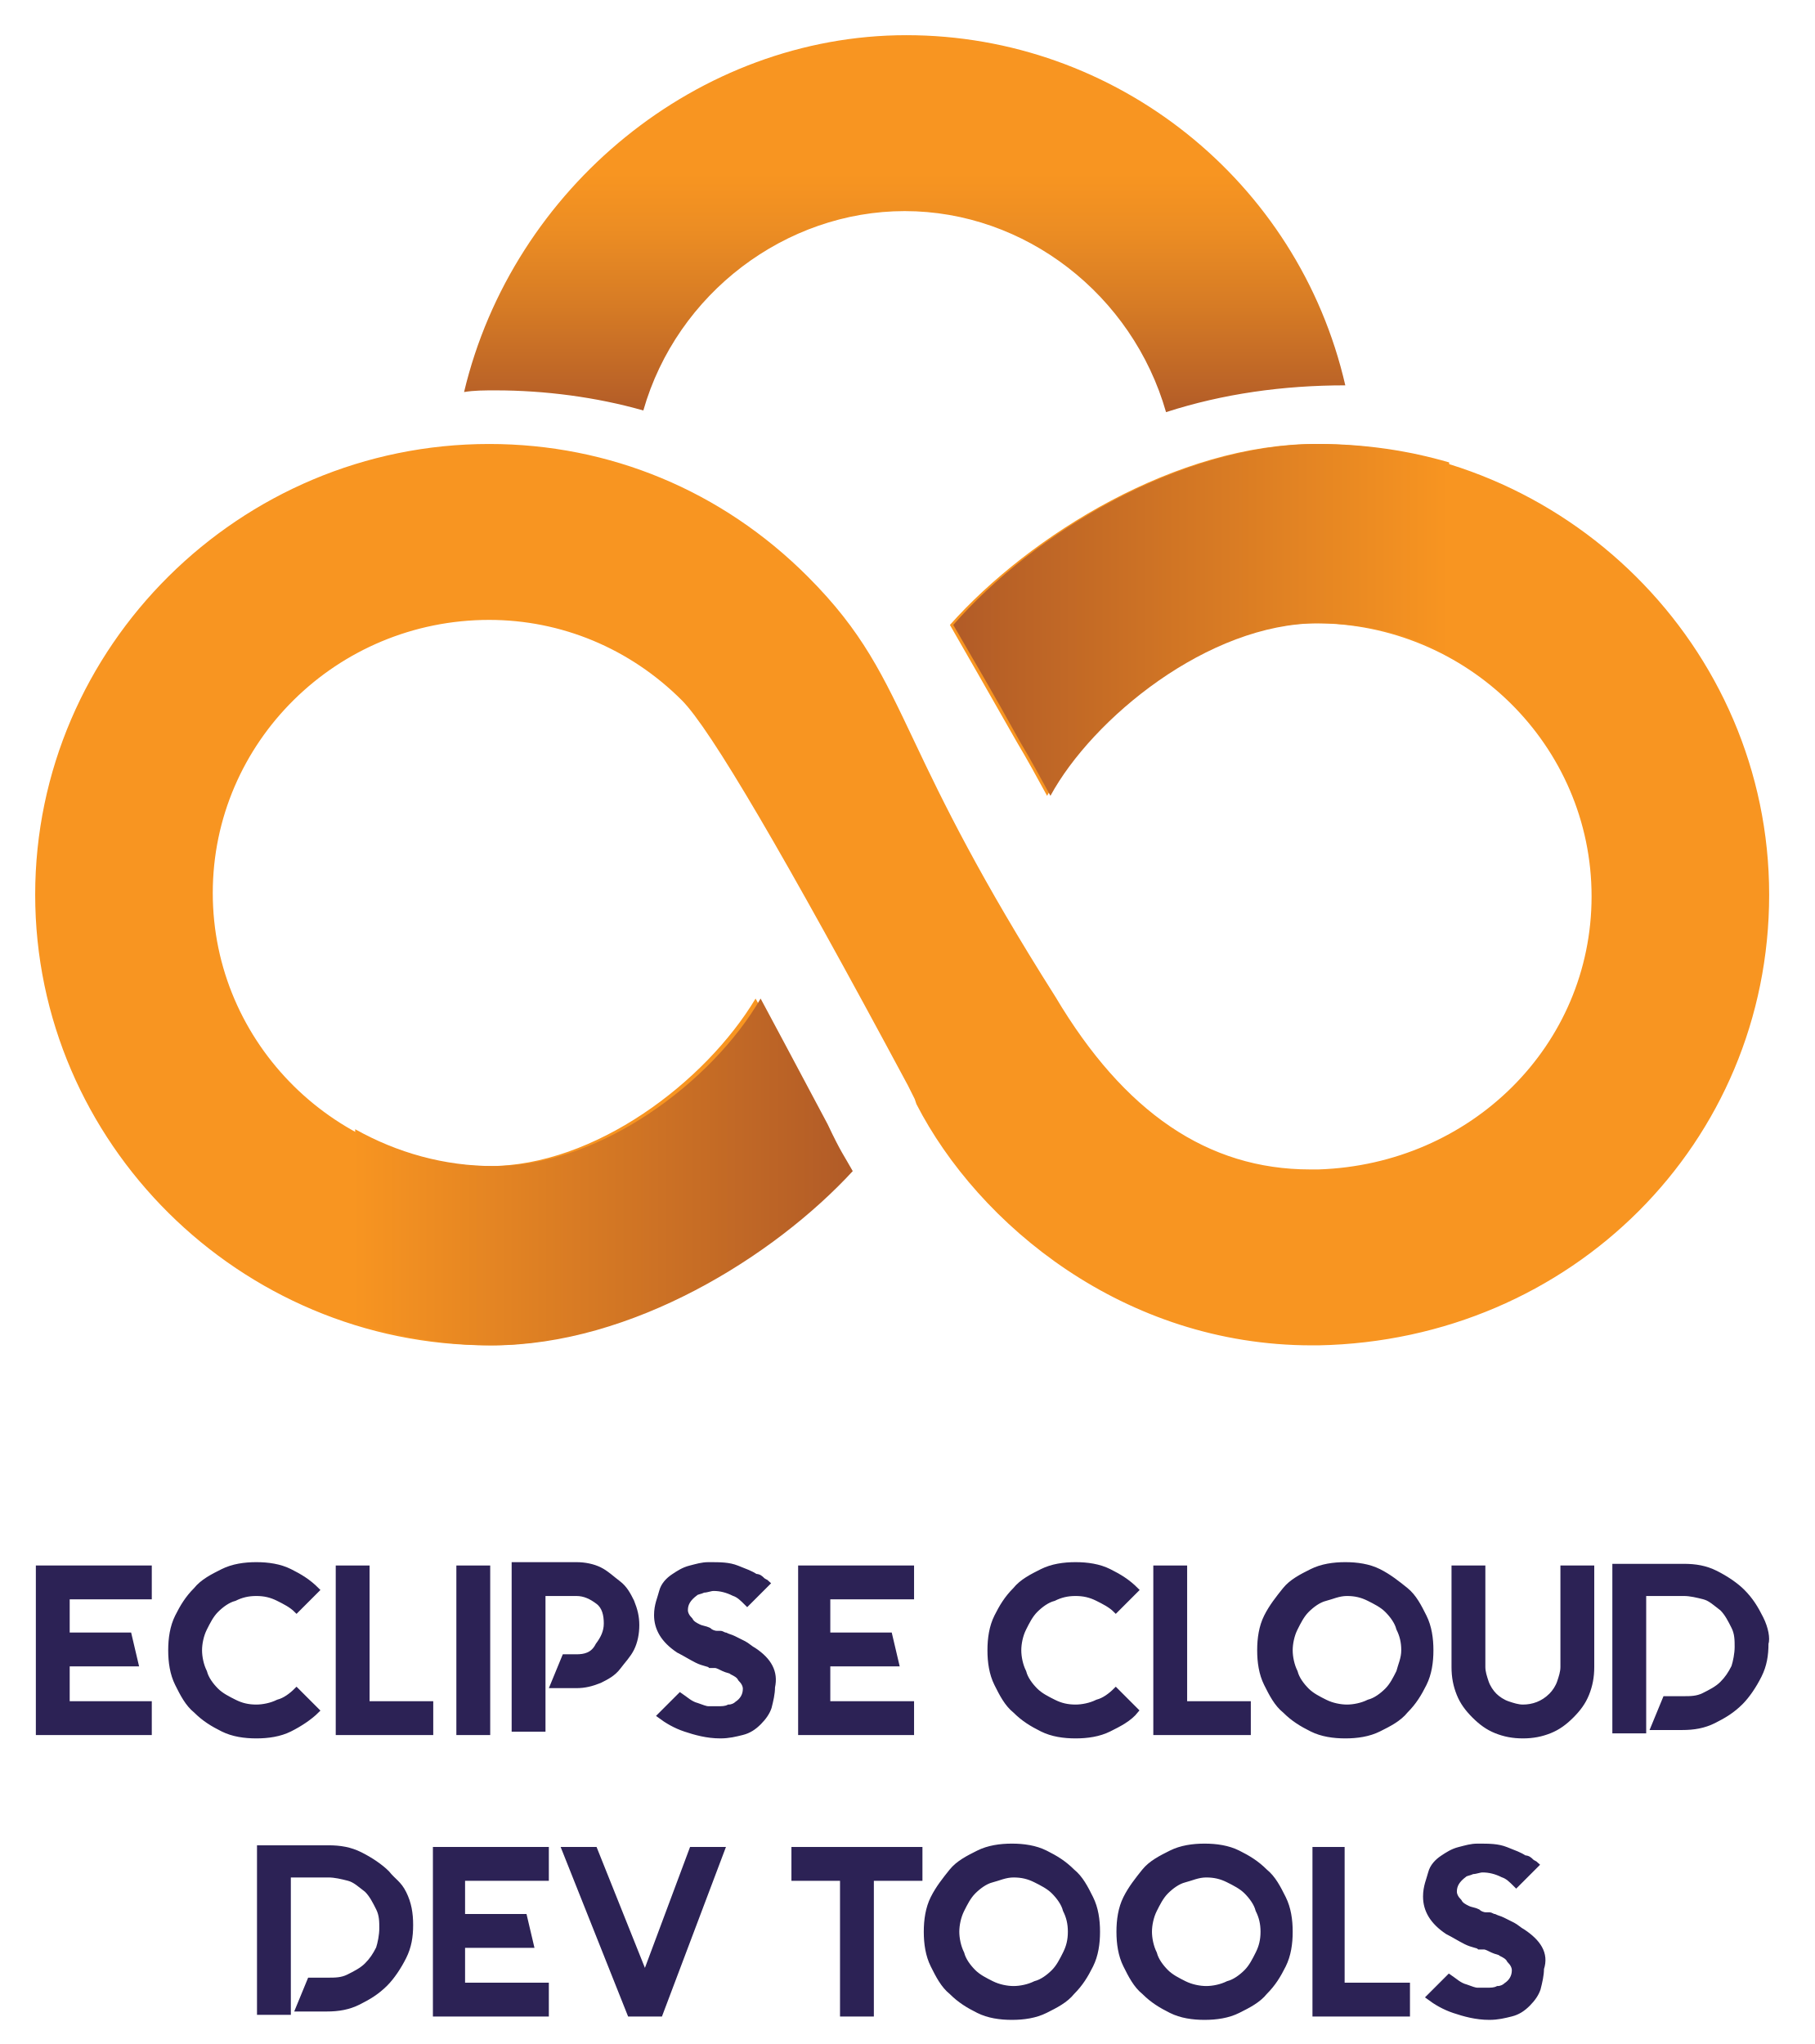
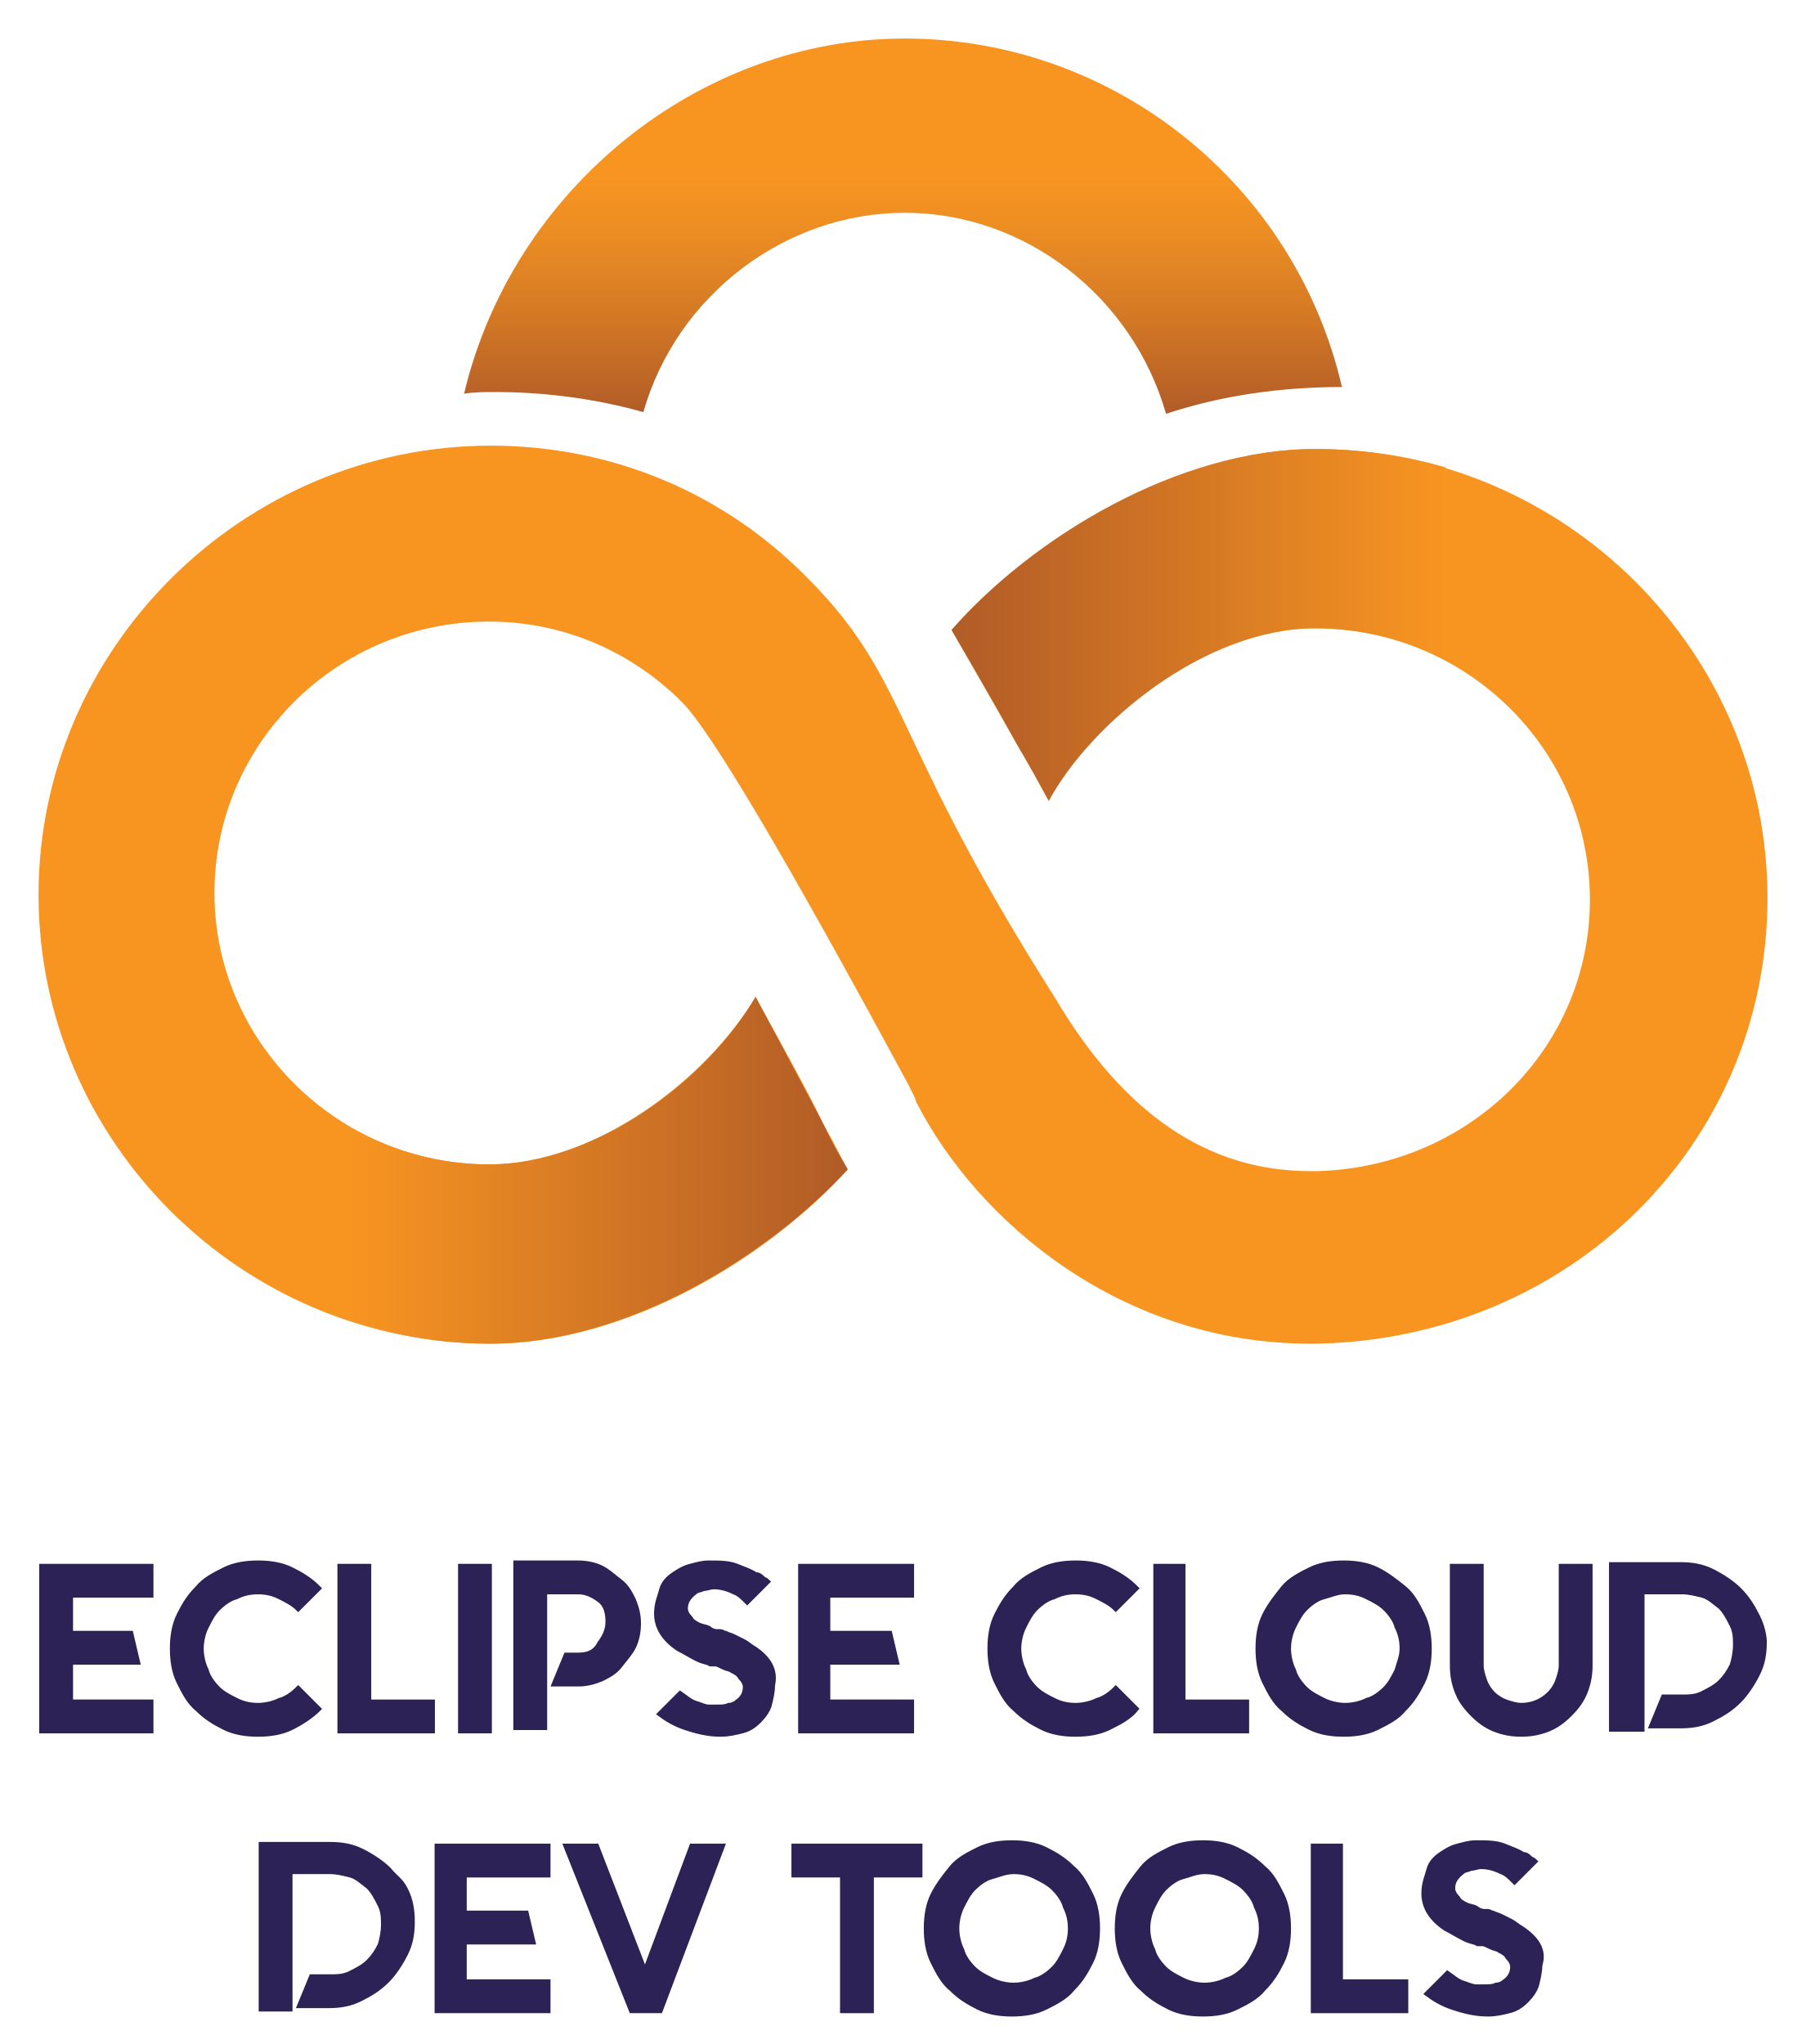
<svg xmlns="http://www.w3.org/2000/svg" version="1.1" id="Layer_1" x="0px" y="0px" viewBox="0 0 108.3 122" style="enable-background:new 0 0 108.3 122;" xml:space="preserve">
  <style type="text/css">
	.st0{fill:#F89521;}
	.st1{fill:url(#SVGID_1_);}
	.st2{fill:url(#SVGID_2_);}
	.st3{fill:url(#SVGID_3_);}
- 	.st4{fill:#2C2255;stroke:#2C2255;stroke-width:0.32;}
+ 	.st4{fill:#2C2255;stroke:#2C2255;stroke-width:0.319;}
</style>
  <g>
-     <path class="st0" d="M29.2,80.3c-14.9,0-27.1-12.1-27.1-26.9s12.2-26.9,27.1-26.9c7.2,0,13.9,2.8,19,7.9c3.3,3.3,4.5,5.9,6.4,9.9   c1.7,3.6,3.9,8.1,8.4,15.2c4.1,6.9,9.1,10.3,15.2,10.3h0.5C87.8,69.5,95,62.4,95,53.5c0-9-7.4-16.3-16.5-16.3   c-6.6,0-13.5,5.7-16,10.3c-0.6-1.1-1.2-2.2-1.8-3.2c-1.6-2.8-2.9-5.1-4-7c4.8-5.4,13.6-10.8,21.8-10.8c14.9,0,27.1,12.1,27.1,26.9   S93.8,80,78.7,80.3h-0.4c-11.2,0-19.9-7.2-23.6-14.4l-0.1-0.3l-0.4-0.8c-7.4-13.8-11.8-21.3-13.5-23c-3.1-3.1-7.2-4.8-11.5-4.8   c-9.1,0-16.5,7.3-16.5,16.3s7.4,16.3,16.5,16.3c6.3,0,12.9-5,15.9-10c2.2,4,3.4,6.2,4,7.5c0.9,1.6,1,1.9,1.5,2.8   C45.9,75,37.4,80.3,29.2,80.3z" />
+     <path class="st0" d="M29.3,80.2c-14.9,0-27-12.1-27-26.8s12.2-26.8,27-26.8c7.2,0,13.9,2.8,18.9,7.9c3.3,3.3,4.5,5.9,6.4,9.9   c1.7,3.6,3.9,8.1,8.4,15.2c4.1,6.9,9.1,10.3,15.2,10.3h0.5c9.1-0.3,16.2-7.4,16.2-16.2c0-9-7.4-16.2-16.4-16.2   c-6.6,0-13.5,5.7-15.9,10.3c-0.6-1.1-1.2-2.2-1.8-3.2c-1.6-2.8-2.9-5.1-4-7c4.8-5.4,13.6-10.8,21.7-10.8c14.9,0,27,12.1,27,26.8   S93.7,79.9,78.6,80.2h-0.4C67,80.2,58.4,73,54.7,65.8l-0.1-0.3l-0.4-0.8C46.8,51,42.4,43.6,40.7,41.9c-3.1-3.1-7.2-4.8-11.5-4.8   c-9.1,0-16.4,7.3-16.4,16.2s7.4,16.2,16.4,16.2c6.3,0,12.9-5,15.9-10c2.2,4,3.4,6.2,4,7.5c0.9,1.6,1,1.9,1.5,2.8   C45.9,75,37.5,80.2,29.3,80.2z" />
  </g>
-   <linearGradient id="SVGID_1_" gradientUnits="userSpaceOnUse" x1="53.96" y1="102.66" x2="53.96" y2="125.248" gradientTransform="matrix(1 0 0 -1 0 127.2523)">
+   <linearGradient id="SVGID_1_" gradientUnits="userSpaceOnUse" x1="53.9" y1="152.552" x2="53.9" y2="175.07" gradientTransform="matrix(1 0 0 -1 0 177.2523)">
    <stop offset="0" style="stop-color:#B15B27" />
    <stop offset="4.657672e-02" style="stop-color:#B86127" />
    <stop offset="0.279" style="stop-color:#D67B25" />
    <stop offset="0.482" style="stop-color:#EC8D23" />
    <stop offset="0.631" style="stop-color:#F89521" />
  </linearGradient>
-   <path class="st1" d="M69.6,24.6c-2-7-8.4-12-15.6-12c-7.1,0-13.6,4.9-15.6,11.9c-2.8-0.8-5.9-1.2-8.8-1.2c-0.7,0-1.3,0-1.9,0.1  c2.9-12.2,14-21.3,26.4-21.3c12.5,0,23.4,8.7,26.2,20.9C76.6,23,73,23.5,69.6,24.6z" />
-   <linearGradient id="SVGID_2_" gradientUnits="userSpaceOnUse" x1="56.86" y1="90.226" x2="86.46" y2="90.226" gradientTransform="matrix(1 0 0 -1 0 127.2523)">
+   <path class="st1" d="M69.6,24.7c-2-7-8.4-12-15.6-12c-7.1,0-13.6,4.9-15.6,11.9c-2.8-0.8-5.9-1.2-8.8-1.2c-0.7,0-1.3,0-1.9,0.1  C30.6,11.3,41.7,2.3,54,2.3c12.5,0,23.3,8.7,26.1,20.8C76.5,23.1,72.9,23.6,69.6,24.7z" />
+   <linearGradient id="SVGID_2_" gradientUnits="userSpaceOnUse" x1="56.741" y1="139.915" x2="86.241" y2="139.915" gradientTransform="matrix(1 0 0 -1 0 177.2523)">
    <stop offset="0" style="stop-color:#B15B27" />
    <stop offset="1" style="stop-color:#F89521" />
  </linearGradient>
-   <path class="st2" d="M78.7,26.5c-8.2,0-17,5.3-21.8,10.8c1.1,1.9,2.4,4.1,4,7c0.6,1,1.2,2.1,1.8,3.2c2.5-4.6,9.4-10.3,16-10.3  c2.8,0,5.5,0.7,7.8,1.9V27.6C84.1,26.9,81.5,26.5,78.7,26.5z" />
-   <linearGradient id="SVGID_3_" gradientUnits="userSpaceOnUse" x1="21.089" y1="57.276" x2="50.789" y2="57.276" gradientTransform="matrix(1 0 0 -1 0 127.2523)">
+   <path class="st2" d="M78.5,26.8c-8.2,0-16.9,5.3-21.7,10.8c1.1,1.9,2.4,4.1,4,7c0.6,1,1.2,2.1,1.8,3.2c2.5-4.6,9.3-10.3,15.9-10.3  c2.8,0,5.5,0.7,7.8,1.9V27.9C83.9,27.2,81.3,26.8,78.5,26.8z" />
+   <linearGradient id="SVGID_3_" gradientUnits="userSpaceOnUse" x1="20.898" y1="107.402" x2="50.505" y2="107.402" gradientTransform="matrix(1 0 0 -1 0 177.2523)">
    <stop offset="0" style="stop-color:#F89521" />
    <stop offset="1" style="stop-color:#B15B27" />
  </linearGradient>
-   <path class="st3" d="M29.4,80.3c8.3,0,16.8-5.3,21.5-10.4c-0.5-0.9-0.7-1.1-1.5-2.8c-0.7-1.3-1.8-3.4-4-7.5c-2.9,5-9.6,10-15.9,10  c-3,0-5.8-0.8-8.3-2.2v11.5C23.7,79.8,26.5,80.3,29.4,80.3z" />
+   <path class="st3" d="M29.2,80.2c8.3,0,16.7-5.3,21.4-10.4c-0.5-0.9-0.7-1.1-1.5-2.8c-0.7-1.3-1.8-3.4-4-7.5c-2.9,5-9.6,10-15.9,10  c-3,0-5.8-0.8-8.3-2.2v11.5C23.5,79.7,26.3,80.2,29.2,80.2z" />
  <g>
-     <polygon class="st4" points="2.3,103.4 8.9,103.4 8.9,101.7 4,101.7 4,99.3 8.1,99.3 7.7,97.6 4,97.6 4,95.3 8.9,95.3 8.9,93.6    2.3,93.6  " />
-     <path class="st4" d="M18.9,102.1l-1.2-1.2c-0.3,0.3-0.7,0.6-1.1,0.7c-0.4,0.2-0.9,0.3-1.3,0.3c-0.5,0-0.9-0.1-1.3-0.3   c-0.4-0.2-0.8-0.4-1.1-0.7c-0.3-0.3-0.6-0.7-0.7-1.1c-0.2-0.4-0.3-0.9-0.3-1.3s0.1-0.9,0.3-1.3c0.2-0.4,0.4-0.8,0.7-1.1   c0.3-0.3,0.7-0.6,1.1-0.7c0.4-0.2,0.8-0.3,1.3-0.3s0.9,0.1,1.3,0.3c0.4,0.2,0.8,0.4,1.1,0.7l1.2-1.2c-0.5-0.5-1-0.8-1.6-1.1   s-1.3-0.4-2-0.4s-1.4,0.1-2,0.4s-1.2,0.6-1.6,1.1c-0.5,0.5-0.8,1-1.1,1.6c-0.3,0.6-0.4,1.3-0.4,2s0.1,1.4,0.4,2s0.6,1.2,1.1,1.6   c0.5,0.5,1,0.8,1.6,1.1s1.3,0.4,2,0.4s1.4-0.1,2-0.4S18.5,102.5,18.9,102.1z" />
-     <polygon class="st4" points="21.9,93.6 20.2,93.6 20.2,101.7 20.2,103.4 21.9,103.4 25.7,103.4 25.7,101.7 21.9,101.7  " />
-     <rect x="27.4" y="93.6" class="st4" width="1.7" height="9.8" />
-     <path class="st4" d="M34.4,98.9h-0.7l-0.7,1.7h1.4c0.5,0,0.9-0.1,1.4-0.3c0.4-0.2,0.8-0.4,1.1-0.8s0.6-0.7,0.8-1.1S38,97.5,38,97   s-0.1-0.9-0.3-1.4c-0.2-0.4-0.4-0.8-0.8-1.1s-0.7-0.6-1.1-0.8c-0.4-0.2-0.9-0.3-1.4-0.3h-3.7v9.8h1.7v-8.1h2c0.5,0,0.9,0.2,1.3,0.5   c0.4,0.3,0.5,0.8,0.5,1.3s-0.2,0.9-0.5,1.3C35.4,98.8,34.9,98.9,34.4,98.9z" />
-     <path class="st4" d="M45,98.5c-0.2-0.1-0.4-0.3-0.6-0.4c-0.2-0.1-0.4-0.2-0.6-0.3s-0.3-0.1-0.5-0.2c-0.1,0-0.2-0.1-0.3-0.1h-0.2   c-0.2,0-0.4-0.1-0.5-0.2c-0.2-0.1-0.4-0.1-0.6-0.2c-0.2-0.1-0.4-0.2-0.5-0.4c-0.2-0.2-0.3-0.4-0.3-0.6c0-0.4,0.2-0.7,0.6-1   c0.1-0.1,0.3-0.1,0.5-0.2c0.2,0,0.4-0.1,0.6-0.1c0.4,0,0.8,0.1,1.2,0.3c0.3,0.1,0.5,0.3,0.8,0.6l1.2-1.2c-0.1-0.1-0.2-0.1-0.3-0.2   s-0.2-0.2-0.4-0.2c-0.3-0.2-0.6-0.3-1.1-0.5s-1-0.2-1.7-0.2c-0.4,0-0.7,0.1-1.1,0.2c-0.4,0.1-0.7,0.3-1,0.5s-0.6,0.5-0.7,0.9   s-0.3,0.8-0.3,1.4c0,0.8,0.4,1.5,1.3,2.1c0.4,0.2,0.7,0.4,1.1,0.6s0.7,0.2,0.8,0.3h0.1h0.1h0.1c0.1,0,0.3,0.1,0.5,0.2   s0.4,0.1,0.5,0.2c0.2,0.1,0.4,0.2,0.5,0.4c0.2,0.2,0.3,0.4,0.3,0.6c0,0.4-0.2,0.7-0.5,0.9c-0.1,0.1-0.3,0.2-0.5,0.2   c-0.2,0.1-0.4,0.1-0.7,0.1c-0.1,0-0.3,0-0.5,0s-0.4-0.1-0.7-0.2c-0.4-0.1-0.7-0.4-1-0.6l-1.2,1.2c0.4,0.3,0.9,0.6,1.5,0.8   c0.6,0.2,1.3,0.4,2.1,0.4c0.5,0,0.9-0.1,1.3-0.2c0.4-0.1,0.7-0.3,1-0.6c0.3-0.3,0.5-0.6,0.6-0.9c0.1-0.4,0.2-0.8,0.2-1.2   C46.3,99.8,45.9,99.1,45,98.5z" />
-     <polygon class="st4" points="54.4,101.7 49.4,101.7 49.4,99.3 53.5,99.3 53.1,97.6 49.4,97.6 49.4,95.3 54.4,95.3 54.4,93.6    47.8,93.6 47.8,103.4 54.4,103.4  " />
-     <path class="st4" d="M66.6,100.9c-0.3,0.3-0.7,0.6-1.1,0.7c-0.4,0.2-0.9,0.3-1.3,0.3c-0.5,0-0.9-0.1-1.3-0.3   c-0.4-0.2-0.8-0.4-1.1-0.7c-0.3-0.3-0.6-0.7-0.7-1.1c-0.2-0.4-0.3-0.9-0.3-1.3s0.1-0.9,0.3-1.3c0.2-0.4,0.4-0.8,0.7-1.1   c0.3-0.3,0.7-0.6,1.1-0.7c0.4-0.2,0.8-0.3,1.3-0.3s0.9,0.1,1.3,0.3c0.4,0.2,0.8,0.4,1.1,0.7l1.2-1.2c-0.5-0.5-1-0.8-1.6-1.1   s-1.3-0.4-2-0.4s-1.4,0.1-2,0.4s-1.2,0.6-1.6,1.1c-0.5,0.5-0.8,1-1.1,1.6c-0.3,0.6-0.4,1.3-0.4,2s0.1,1.4,0.4,2s0.6,1.2,1.1,1.6   c0.5,0.5,1,0.8,1.6,1.1s1.3,0.4,2,0.4s1.4-0.1,2-0.4s1.2-0.6,1.6-1.1L66.6,100.9z" />
-     <polygon class="st4" points="74.5,103.4 74.5,101.7 70.7,101.7 70.7,93.6 69,93.6 69,101.7 69,103.4 70.7,103.4  " />
-     <path class="st4" d="M85,96.5c-0.3-0.6-0.6-1.2-1.1-1.6s-1-0.8-1.6-1.1s-1.3-0.4-2-0.4s-1.4,0.1-2,0.4s-1.2,0.6-1.6,1.1   s-0.8,1-1.1,1.6s-0.4,1.3-0.4,2s0.1,1.4,0.4,2s0.6,1.2,1.1,1.6c0.5,0.5,1,0.8,1.6,1.1s1.3,0.4,2,0.4s1.4-0.1,2-0.4s1.2-0.6,1.6-1.1   c0.5-0.5,0.8-1,1.1-1.6c0.3-0.6,0.4-1.3,0.4-2C85.4,97.8,85.3,97.1,85,96.5z M83.5,99.8c-0.2,0.4-0.4,0.8-0.7,1.1   c-0.3,0.3-0.7,0.6-1.1,0.7c-0.4,0.2-0.9,0.3-1.3,0.3s-0.9-0.1-1.3-0.3c-0.4-0.2-0.8-0.4-1.1-0.7c-0.3-0.3-0.6-0.7-0.7-1.1   c-0.2-0.4-0.3-0.9-0.3-1.3s0.1-0.9,0.3-1.3c0.2-0.4,0.4-0.8,0.7-1.1c0.3-0.3,0.7-0.6,1.1-0.7s0.8-0.3,1.3-0.3s0.9,0.1,1.3,0.3   s0.8,0.4,1.1,0.7c0.3,0.3,0.6,0.7,0.7,1.1c0.2,0.4,0.3,0.8,0.3,1.3S83.6,99.4,83.5,99.8z" />
-     <path class="st4" d="M93.3,99.5c0,0.3-0.1,0.6-0.2,0.9s-0.3,0.6-0.5,0.8c-0.5,0.5-1.1,0.7-1.7,0.7c-0.3,0-0.6-0.1-0.9-0.2   s-0.6-0.3-0.8-0.5c-0.2-0.2-0.4-0.5-0.5-0.8s-0.2-0.6-0.2-0.9v-5.9h-1.7v5.9c0,0.6,0.1,1.1,0.3,1.6c0.2,0.5,0.5,0.9,0.9,1.3   s0.8,0.7,1.3,0.9c0.5,0.2,1,0.3,1.6,0.3s1.1-0.1,1.6-0.3c0.5-0.2,0.9-0.5,1.3-0.9s0.7-0.8,0.9-1.3c0.2-0.5,0.3-1,0.3-1.6v-5.9h-1.7   V99.5z" />
-     <path class="st4" d="M105.1,96.6c-0.3-0.6-0.6-1.1-1.1-1.6c-0.4-0.4-1-0.8-1.6-1.1s-1.2-0.4-1.9-0.4h-4.1v9.8h1.7v-1.7v-2.4v-4.1   h2.4c0.4,0,0.8,0.1,1.2,0.2s0.7,0.4,1.1,0.7c0.3,0.3,0.5,0.7,0.7,1.1s0.2,0.8,0.2,1.2c0,0.4-0.1,0.9-0.2,1.2   c-0.2,0.4-0.4,0.7-0.7,1c-0.3,0.3-0.7,0.5-1.1,0.7s-0.8,0.2-1.2,0.2h-1.1l-0.7,1.7h1.7c0.7,0,1.3-0.1,1.9-0.4s1.1-0.6,1.6-1.1   c0.4-0.4,0.8-1,1.1-1.6c0.3-0.6,0.4-1.2,0.4-1.9C105.5,97.8,105.4,97.2,105.1,96.6z" />
-     <path class="st4" d="M23.1,111.8c-0.4-0.4-1-0.8-1.6-1.1s-1.2-0.4-1.9-0.4h-4.1v9.8h1.7v-1.7V116v-4.1h2.4c0.4,0,0.8,0.1,1.2,0.2   s0.7,0.4,1.1,0.7c0.3,0.3,0.5,0.7,0.7,1.1s0.2,0.8,0.2,1.2c0,0.4-0.1,0.9-0.2,1.2c-0.2,0.4-0.4,0.7-0.7,1s-0.7,0.5-1.1,0.7   s-0.8,0.2-1.2,0.2h-1.1l-0.7,1.7h1.7c0.7,0,1.3-0.1,1.9-0.4s1.1-0.6,1.6-1.1c0.4-0.4,0.8-1,1.1-1.6s0.4-1.2,0.4-1.9   c0-0.7-0.1-1.3-0.4-1.9S23.5,112.3,23.1,111.8z" />
-     <polygon class="st4" points="26,120.2 32.6,120.2 32.6,118.5 27.6,118.5 27.6,116.1 31.7,116.1 31.3,114.4 27.6,114.4 27.6,112.1    32.6,112.1 32.6,110.4 26,110.4  " />
-     <polygon class="st4" points="38.5,117.9 35.5,110.4 33.7,110.4 37.6,120.2 39.4,120.2 43.1,110.4 41.3,110.4  " />
-     <polygon class="st4" points="50.3,110.4 47.4,110.4 47.4,112.1 50.3,112.1 50.3,120.2 52,120.2 52,112.1 54.9,112.1 54.9,110.4    52,110.4  " />
-     <path class="st4" d="M64,111.7c-0.5-0.5-1-0.8-1.6-1.1s-1.3-0.4-2-0.4s-1.4,0.1-2,0.4s-1.2,0.6-1.6,1.1s-0.8,1-1.1,1.6   s-0.4,1.3-0.4,2s0.1,1.4,0.4,2s0.6,1.2,1.1,1.6c0.5,0.5,1,0.8,1.6,1.1s1.3,0.4,2,0.4s1.4-0.1,2-0.4s1.2-0.6,1.6-1.1   c0.5-0.5,0.8-1,1.1-1.6c0.3-0.6,0.4-1.3,0.4-2s-0.1-1.4-0.4-2S64.5,112.1,64,111.7z M63.6,116.6c-0.2,0.4-0.4,0.8-0.7,1.1   c-0.3,0.3-0.7,0.6-1.1,0.7c-0.4,0.2-0.9,0.3-1.3,0.3s-0.9-0.1-1.3-0.3c-0.4-0.2-0.8-0.4-1.1-0.7c-0.3-0.3-0.6-0.7-0.7-1.1   c-0.2-0.4-0.3-0.9-0.3-1.3s0.1-0.9,0.3-1.3c0.2-0.4,0.4-0.8,0.7-1.1c0.3-0.3,0.7-0.6,1.1-0.7s0.8-0.3,1.3-0.3s0.9,0.1,1.3,0.3   s0.8,0.4,1.1,0.7c0.3,0.3,0.6,0.7,0.7,1.1c0.2,0.4,0.3,0.8,0.3,1.3S63.8,116.2,63.6,116.6z" />
-     <path class="st4" d="M75.5,111.7c-0.5-0.5-1-0.8-1.6-1.1s-1.3-0.4-2-0.4s-1.4,0.1-2,0.4s-1.2,0.6-1.6,1.1s-0.8,1-1.1,1.6   s-0.4,1.3-0.4,2s0.1,1.4,0.4,2s0.6,1.2,1.1,1.6c0.5,0.5,1,0.8,1.6,1.1s1.3,0.4,2,0.4s1.4-0.1,2-0.4s1.2-0.6,1.6-1.1   c0.5-0.5,0.8-1,1.1-1.6c0.3-0.6,0.4-1.3,0.4-2s-0.1-1.4-0.4-2S76,112.1,75.5,111.7z M75.1,116.6c-0.2,0.4-0.4,0.8-0.7,1.1   c-0.3,0.3-0.7,0.6-1.1,0.7c-0.4,0.2-0.9,0.3-1.3,0.3s-0.9-0.1-1.3-0.3c-0.4-0.2-0.8-0.4-1.1-0.7c-0.3-0.3-0.6-0.7-0.7-1.1   c-0.2-0.4-0.3-0.9-0.3-1.3s0.1-0.9,0.3-1.3c0.2-0.4,0.4-0.8,0.7-1.1c0.3-0.3,0.7-0.6,1.1-0.7s0.8-0.3,1.3-0.3s0.9,0.1,1.3,0.3   s0.8,0.4,1.1,0.7c0.3,0.3,0.6,0.7,0.7,1.1c0.2,0.4,0.3,0.8,0.3,1.3S75.3,116.2,75.1,116.6z" />
-     <polygon class="st4" points="80.1,110.4 78.5,110.4 78.5,118.5 78.5,120.2 80.1,120.2 84,120.2 84,118.5 80.1,118.5  " />
-     <path class="st4" d="M90.9,115.3c-0.2-0.1-0.4-0.3-0.6-0.4s-0.4-0.2-0.6-0.3s-0.3-0.1-0.5-0.2c-0.1,0-0.2-0.1-0.3-0.1h-0.2   c-0.2,0-0.4-0.1-0.5-0.2c-0.2-0.1-0.4-0.1-0.6-0.2s-0.4-0.2-0.5-0.4c-0.2-0.2-0.3-0.4-0.3-0.6c0-0.4,0.2-0.7,0.6-1   c0.1-0.1,0.3-0.1,0.5-0.2c0.2,0,0.4-0.1,0.6-0.1c0.4,0,0.8,0.1,1.2,0.3c0.3,0.1,0.5,0.3,0.8,0.6l1.2-1.2c-0.1-0.1-0.2-0.1-0.3-0.2   c-0.1-0.1-0.2-0.2-0.4-0.2c-0.3-0.2-0.6-0.3-1.1-0.5s-1-0.2-1.7-0.2c-0.4,0-0.7,0.1-1.1,0.2s-0.7,0.3-1,0.5s-0.6,0.5-0.7,0.9   s-0.3,0.8-0.3,1.4c0,0.8,0.4,1.5,1.3,2.1c0.4,0.2,0.7,0.4,1.1,0.6s0.7,0.2,0.8,0.3h0.1h0.1h0.1c0.1,0,0.3,0.1,0.5,0.2   s0.4,0.1,0.5,0.2c0.2,0.1,0.4,0.2,0.5,0.4c0.2,0.2,0.3,0.4,0.3,0.6c0,0.4-0.2,0.7-0.5,0.9c-0.1,0.1-0.3,0.2-0.5,0.2   c-0.2,0.1-0.4,0.1-0.7,0.1c-0.1,0-0.3,0-0.5,0s-0.4-0.1-0.7-0.2c-0.4-0.1-0.7-0.4-1-0.6l-1.2,1.2c0.4,0.3,0.9,0.6,1.5,0.8   s1.3,0.4,2.1,0.4c0.5,0,0.9-0.1,1.3-0.2c0.4-0.1,0.7-0.3,1-0.6s0.5-0.6,0.6-0.9c0.1-0.4,0.2-0.8,0.2-1.2   C92.3,116.6,91.8,115.9,90.9,115.3z" />
+     <polygon class="st4" points="2.5,103.3 9,103.3 9,101.6 4.2,101.6 4.2,99.2 8.2,99.2 7.8,97.5 4.2,97.5 4.2,95.2 9,95.2 9,93.5    2.5,93.5  " />
+     <path class="st4" d="M19,102l-1.2-1.2c-0.3,0.3-0.7,0.6-1.1,0.7c-0.4,0.2-0.9,0.3-1.3,0.3c-0.5,0-0.9-0.1-1.3-0.3   c-0.4-0.2-0.8-0.4-1.1-0.7s-0.6-0.7-0.7-1.1c-0.2-0.4-0.3-0.9-0.3-1.3s0.1-0.9,0.3-1.3s0.4-0.8,0.7-1.1c0.3-0.3,0.7-0.6,1.1-0.7   c0.4-0.2,0.8-0.3,1.3-0.3s0.9,0.1,1.3,0.3c0.4,0.2,0.8,0.4,1.1,0.7l1.2-1.2c-0.5-0.5-1-0.8-1.6-1.1c-0.6-0.3-1.3-0.4-2-0.4   c-0.7,0-1.4,0.1-2,0.4s-1.2,0.6-1.6,1.1c-0.5,0.5-0.8,1-1.1,1.6s-0.4,1.3-0.4,2s0.1,1.4,0.4,2s0.6,1.2,1.1,1.6   c0.5,0.5,1,0.8,1.6,1.1c0.6,0.3,1.3,0.4,2,0.4c0.7,0,1.4-0.1,2-0.4C18,102.8,18.6,102.4,19,102z" />
+     <polygon class="st4" points="22,93.5 20.3,93.5 20.3,101.6 20.3,103.3 22,103.3 25.8,103.3 25.8,101.6 22,101.6  " />
+     <rect x="27.5" y="93.5" class="st4" width="1.7" height="9.8" />
+     <path class="st4" d="M34.5,98.8h-0.7l-0.7,1.7h1.4c0.5,0,0.9-0.1,1.4-0.3c0.4-0.2,0.8-0.4,1.1-0.8s0.6-0.7,0.8-1.1s0.3-0.9,0.3-1.4   S38,96,37.8,95.5c-0.2-0.4-0.4-0.8-0.8-1.1c-0.4-0.3-0.7-0.6-1.1-0.8c-0.4-0.2-0.9-0.3-1.4-0.3h-3.7v9.8h1.7V95h2   c0.5,0,0.9,0.2,1.3,0.5c0.4,0.3,0.5,0.8,0.5,1.3s-0.2,0.9-0.5,1.3C35.5,98.7,35,98.8,34.5,98.8z" />
+     <path class="st4" d="M45,98.4c-0.2-0.1-0.4-0.3-0.6-0.4c-0.2-0.1-0.4-0.2-0.6-0.3c-0.2-0.1-0.3-0.1-0.5-0.2c-0.1,0-0.2-0.1-0.3-0.1   h-0.2c-0.2,0-0.4-0.1-0.5-0.2c-0.2-0.1-0.4-0.1-0.6-0.2s-0.4-0.2-0.5-0.4c-0.2-0.2-0.3-0.4-0.3-0.6c0-0.4,0.2-0.7,0.6-1   c0.1-0.1,0.3-0.1,0.5-0.2c0.2,0,0.4-0.1,0.6-0.1c0.4,0,0.8,0.1,1.2,0.3c0.3,0.1,0.5,0.3,0.8,0.6l1.2-1.2c-0.1-0.1-0.2-0.1-0.3-0.2   S45.3,94,45.1,94c-0.3-0.2-0.6-0.3-1.1-0.5s-1-0.2-1.7-0.2c-0.4,0-0.7,0.1-1.1,0.2c-0.4,0.1-0.7,0.3-1,0.5s-0.6,0.5-0.7,0.9   c-0.1,0.4-0.3,0.8-0.3,1.4c0,0.8,0.4,1.5,1.3,2.1c0.4,0.2,0.7,0.4,1.1,0.6c0.4,0.2,0.7,0.2,0.8,0.3h0.1h0.1h0.1   c0.1,0,0.3,0.1,0.5,0.2s0.4,0.1,0.5,0.2c0.2,0.1,0.4,0.2,0.5,0.4c0.2,0.2,0.3,0.4,0.3,0.6c0,0.4-0.2,0.7-0.5,0.9   c-0.1,0.1-0.3,0.2-0.5,0.2c-0.2,0.1-0.4,0.1-0.7,0.1c-0.1,0-0.3,0-0.5,0s-0.4-0.1-0.7-0.2c-0.4-0.1-0.7-0.4-1-0.6l-1.2,1.2   c0.4,0.3,0.9,0.6,1.5,0.8c0.6,0.2,1.3,0.4,2.1,0.4c0.5,0,0.9-0.1,1.3-0.2c0.4-0.1,0.7-0.3,1-0.6s0.5-0.6,0.6-0.9   c0.1-0.4,0.2-0.8,0.2-1.2C46.3,99.7,45.9,99,45,98.4z" />
+     <polygon class="st4" points="54.4,101.6 49.4,101.6 49.4,99.2 53.5,99.2 53.1,97.5 49.4,97.5 49.4,95.2 54.4,95.2 54.4,93.5    47.8,93.5 47.8,103.3 54.4,103.3  " />
+     <path class="st4" d="M66.6,100.8c-0.3,0.3-0.7,0.6-1.1,0.7c-0.4,0.2-0.9,0.3-1.3,0.3c-0.5,0-0.9-0.1-1.3-0.3   c-0.4-0.2-0.8-0.4-1.1-0.7s-0.6-0.7-0.7-1.1c-0.2-0.4-0.3-0.9-0.3-1.3s0.1-0.9,0.3-1.3s0.4-0.8,0.7-1.1c0.3-0.3,0.7-0.6,1.1-0.7   c0.4-0.2,0.8-0.3,1.3-0.3s0.9,0.1,1.3,0.3c0.4,0.2,0.8,0.4,1.1,0.7l1.2-1.2c-0.5-0.5-1-0.8-1.6-1.1c-0.6-0.3-1.3-0.4-2-0.4   c-0.7,0-1.4,0.1-2,0.4s-1.2,0.6-1.6,1.1c-0.5,0.5-0.8,1-1.1,1.6s-0.4,1.3-0.4,2s0.1,1.4,0.4,2s0.6,1.2,1.1,1.6   c0.5,0.5,1,0.8,1.6,1.1c0.6,0.3,1.3,0.4,2,0.4c0.7,0,1.4-0.1,2-0.4s1.2-0.6,1.6-1.1L66.6,100.8z" />
+     <polygon class="st4" points="74.4,103.3 74.4,101.6 70.6,101.6 70.6,93.5 69,93.5 69,101.6 69,103.3 70.6,103.3  " />
+     <path class="st4" d="M84.9,96.4c-0.3-0.6-0.6-1.2-1.1-1.6s-1-0.8-1.6-1.1c-0.6-0.3-1.3-0.4-2-0.4s-1.4,0.1-2,0.4s-1.2,0.6-1.6,1.1   s-0.8,1-1.1,1.6c-0.3,0.6-0.4,1.3-0.4,2s0.1,1.4,0.4,2s0.6,1.2,1.1,1.6c0.5,0.5,1,0.8,1.6,1.1c0.6,0.3,1.3,0.4,2,0.4s1.4-0.1,2-0.4   s1.2-0.6,1.6-1.1c0.5-0.5,0.8-1,1.1-1.6s0.4-1.3,0.4-2S85.2,97,84.9,96.4z M83.4,99.7c-0.2,0.4-0.4,0.8-0.7,1.1   c-0.3,0.3-0.7,0.6-1.1,0.7c-0.4,0.2-0.9,0.3-1.3,0.3s-0.9-0.1-1.3-0.3c-0.4-0.2-0.8-0.4-1.1-0.7c-0.3-0.3-0.6-0.7-0.7-1.1   c-0.2-0.4-0.3-0.9-0.3-1.3s0.1-0.9,0.3-1.3c0.2-0.4,0.4-0.8,0.7-1.1c0.3-0.3,0.7-0.6,1.1-0.7s0.8-0.3,1.3-0.3s0.9,0.1,1.3,0.3   c0.4,0.2,0.8,0.4,1.1,0.7s0.6,0.7,0.7,1.1c0.2,0.4,0.3,0.8,0.3,1.3S83.5,99.3,83.4,99.7z" />
+     <path class="st4" d="M93.2,99.4c0,0.3-0.1,0.6-0.2,0.9s-0.3,0.6-0.5,0.8c-0.5,0.5-1.1,0.7-1.7,0.7c-0.3,0-0.6-0.1-0.9-0.2   s-0.6-0.3-0.8-0.5c-0.2-0.2-0.4-0.5-0.5-0.8s-0.2-0.6-0.2-0.9v-5.9h-1.7v5.9c0,0.6,0.1,1.1,0.3,1.6s0.5,0.9,0.9,1.3   s0.8,0.7,1.3,0.9s1,0.3,1.6,0.3s1.1-0.1,1.6-0.3c0.5-0.2,0.9-0.5,1.3-0.9s0.7-0.8,0.9-1.3s0.3-1,0.3-1.6v-5.9h-1.7L93.2,99.4   L93.2,99.4z" />
+     <path class="st4" d="M104.9,96.5c-0.3-0.6-0.6-1.1-1.1-1.6c-0.4-0.4-1-0.8-1.6-1.1c-0.6-0.3-1.2-0.4-1.9-0.4h-4.1v9.8H98v-1.7v-2.4   V95h2.4c0.4,0,0.8,0.1,1.2,0.2c0.4,0.1,0.7,0.4,1.1,0.7c0.3,0.3,0.5,0.7,0.7,1.1s0.2,0.8,0.2,1.2c0,0.4-0.1,0.9-0.2,1.2   c-0.2,0.4-0.4,0.7-0.7,1c-0.3,0.3-0.7,0.5-1.1,0.7s-0.8,0.2-1.2,0.2h-1.1l-0.7,1.7h1.7c0.7,0,1.3-0.1,1.9-0.4s1.1-0.6,1.6-1.1   c0.4-0.4,0.8-1,1.1-1.6c0.3-0.6,0.4-1.2,0.4-1.9C105.3,97.7,105.2,97.1,104.9,96.5z" />
+     <path class="st4" d="M23.2,111.6c-0.4-0.4-1-0.8-1.6-1.1c-0.6-0.3-1.2-0.4-1.9-0.4h-4.1v9.8h1.7v-1.7v-2.4v-4.1h2.4   c0.4,0,0.8,0.1,1.2,0.2c0.4,0.1,0.7,0.4,1.1,0.7c0.3,0.3,0.5,0.7,0.7,1.1s0.2,0.8,0.2,1.2s-0.1,0.9-0.2,1.2c-0.2,0.4-0.4,0.7-0.7,1   c-0.3,0.3-0.7,0.5-1.1,0.7s-0.8,0.2-1.2,0.2h-1.1l-0.7,1.7h1.7c0.7,0,1.3-0.1,1.9-0.4s1.1-0.6,1.6-1.1c0.4-0.4,0.8-1,1.1-1.6   s0.4-1.2,0.4-1.9c0-0.7-0.1-1.3-0.4-1.9S23.6,112.1,23.2,111.6z" />
+     <polygon class="st4" points="26.1,120 32.7,120 32.7,118.3 27.7,118.3 27.7,115.9 31.8,115.9 31.4,114.2 27.7,114.2 27.7,111.9    32.7,111.9 32.7,110.2 26.1,110.2  " />
+     <polygon class="st4" points="38.5,117.7 35.6,110.2 33.8,110.2 37.7,120 39.4,120 43.1,110.2 41.3,110.2  " />
+     <polygon class="st4" points="50.3,110.2 47.4,110.2 47.4,111.9 50.3,111.9 50.3,120 52,120 52,111.9 54.9,111.9 54.9,110.2    52,110.2  " />
+     <path class="st4" d="M64,111.5c-0.5-0.5-1-0.8-1.6-1.1c-0.6-0.3-1.3-0.4-2-0.4s-1.4,0.1-2,0.4s-1.2,0.6-1.6,1.1   c-0.4,0.5-0.8,1-1.1,1.6s-0.4,1.3-0.4,2s0.1,1.4,0.4,2s0.6,1.2,1.1,1.6c0.5,0.5,1,0.8,1.6,1.1c0.6,0.3,1.3,0.4,2,0.4s1.4-0.1,2-0.4   s1.2-0.6,1.6-1.1c0.5-0.5,0.8-1,1.1-1.6s0.4-1.3,0.4-2s-0.1-1.4-0.4-2C64.8,112.5,64.5,111.9,64,111.5z M63.6,116.4   c-0.2,0.4-0.4,0.8-0.7,1.1c-0.3,0.3-0.7,0.6-1.1,0.7c-0.4,0.2-0.9,0.3-1.3,0.3s-0.9-0.1-1.3-0.3c-0.4-0.2-0.8-0.4-1.1-0.7   c-0.3-0.3-0.6-0.7-0.7-1.1c-0.2-0.4-0.3-0.9-0.3-1.3s0.1-0.9,0.3-1.3s0.4-0.8,0.7-1.1s0.7-0.6,1.1-0.7c0.4-0.1,0.8-0.3,1.3-0.3   s0.9,0.1,1.3,0.3c0.4,0.2,0.8,0.4,1.1,0.7c0.3,0.3,0.6,0.7,0.7,1.1c0.2,0.4,0.3,0.8,0.3,1.3C63.9,115.6,63.8,116,63.6,116.4z" />
+     <path class="st4" d="M75.4,111.5c-0.5-0.5-1-0.8-1.6-1.1c-0.6-0.3-1.3-0.4-2-0.4s-1.4,0.1-2,0.4s-1.2,0.6-1.6,1.1s-0.8,1-1.1,1.6   c-0.3,0.6-0.4,1.3-0.4,2s0.1,1.4,0.4,2s0.6,1.2,1.1,1.6c0.5,0.5,1,0.8,1.6,1.1c0.6,0.3,1.3,0.4,2,0.4s1.4-0.1,2-0.4   s1.2-0.6,1.6-1.1c0.5-0.5,0.8-1,1.1-1.6s0.4-1.3,0.4-2s-0.1-1.4-0.4-2S75.9,111.9,75.4,111.5z M75,116.4c-0.2,0.4-0.4,0.8-0.7,1.1   s-0.7,0.6-1.1,0.7c-0.4,0.2-0.9,0.3-1.3,0.3s-0.9-0.1-1.3-0.3s-0.8-0.4-1.1-0.7c-0.3-0.3-0.6-0.7-0.7-1.1c-0.2-0.4-0.3-0.9-0.3-1.3   s0.1-0.9,0.3-1.3c0.2-0.4,0.4-0.8,0.7-1.1s0.7-0.6,1.1-0.7s0.8-0.3,1.3-0.3s0.9,0.1,1.3,0.3c0.4,0.2,0.8,0.4,1.1,0.7   c0.3,0.3,0.6,0.7,0.7,1.1c0.2,0.4,0.3,0.8,0.3,1.3S75.2,116,75,116.4z" />
+     <polygon class="st4" points="80,110.2 78.4,110.2 78.4,118.3 78.4,120 80,120 83.9,120 83.9,118.3 80,118.3  " />
+     <path class="st4" d="M90.8,115.1c-0.2-0.1-0.4-0.3-0.6-0.4s-0.4-0.2-0.6-0.3c-0.2-0.1-0.3-0.1-0.5-0.2c-0.1,0-0.2-0.1-0.3-0.1h-0.2   c-0.2,0-0.4-0.1-0.5-0.2c-0.2-0.1-0.4-0.1-0.6-0.2s-0.4-0.2-0.5-0.4c-0.2-0.2-0.3-0.4-0.3-0.6c0-0.4,0.2-0.7,0.6-1   c0.1-0.1,0.3-0.1,0.5-0.2c0.2,0,0.4-0.1,0.6-0.1c0.4,0,0.8,0.1,1.2,0.3c0.3,0.1,0.5,0.3,0.8,0.6l1.2-1.2c-0.1-0.1-0.2-0.1-0.3-0.2   c-0.1-0.1-0.2-0.2-0.4-0.2c-0.3-0.2-0.6-0.3-1.1-0.5s-1-0.2-1.7-0.2c-0.4,0-0.7,0.1-1.1,0.2s-0.7,0.3-1,0.5s-0.6,0.5-0.7,0.9   S85,112.4,85,113c0,0.8,0.4,1.5,1.3,2.1c0.4,0.2,0.7,0.4,1.1,0.6s0.7,0.2,0.8,0.3h0.1h0.1h0.1c0.1,0,0.3,0.1,0.5,0.2   s0.4,0.1,0.5,0.2c0.2,0.1,0.4,0.2,0.5,0.4c0.2,0.2,0.3,0.4,0.3,0.6c0,0.4-0.2,0.7-0.5,0.9c-0.1,0.1-0.3,0.2-0.5,0.2   c-0.2,0.1-0.4,0.1-0.7,0.1c-0.1,0-0.3,0-0.5,0s-0.4-0.1-0.7-0.2c-0.4-0.1-0.7-0.4-1-0.6l-1.2,1.2c0.4,0.3,0.9,0.6,1.5,0.8   s1.3,0.4,2.1,0.4c0.5,0,0.9-0.1,1.3-0.2s0.7-0.3,1-0.6c0.3-0.3,0.5-0.6,0.6-0.9c0.1-0.4,0.2-0.8,0.2-1.2   C92.2,116.4,91.7,115.7,90.8,115.1z" />
  </g>
</svg>
